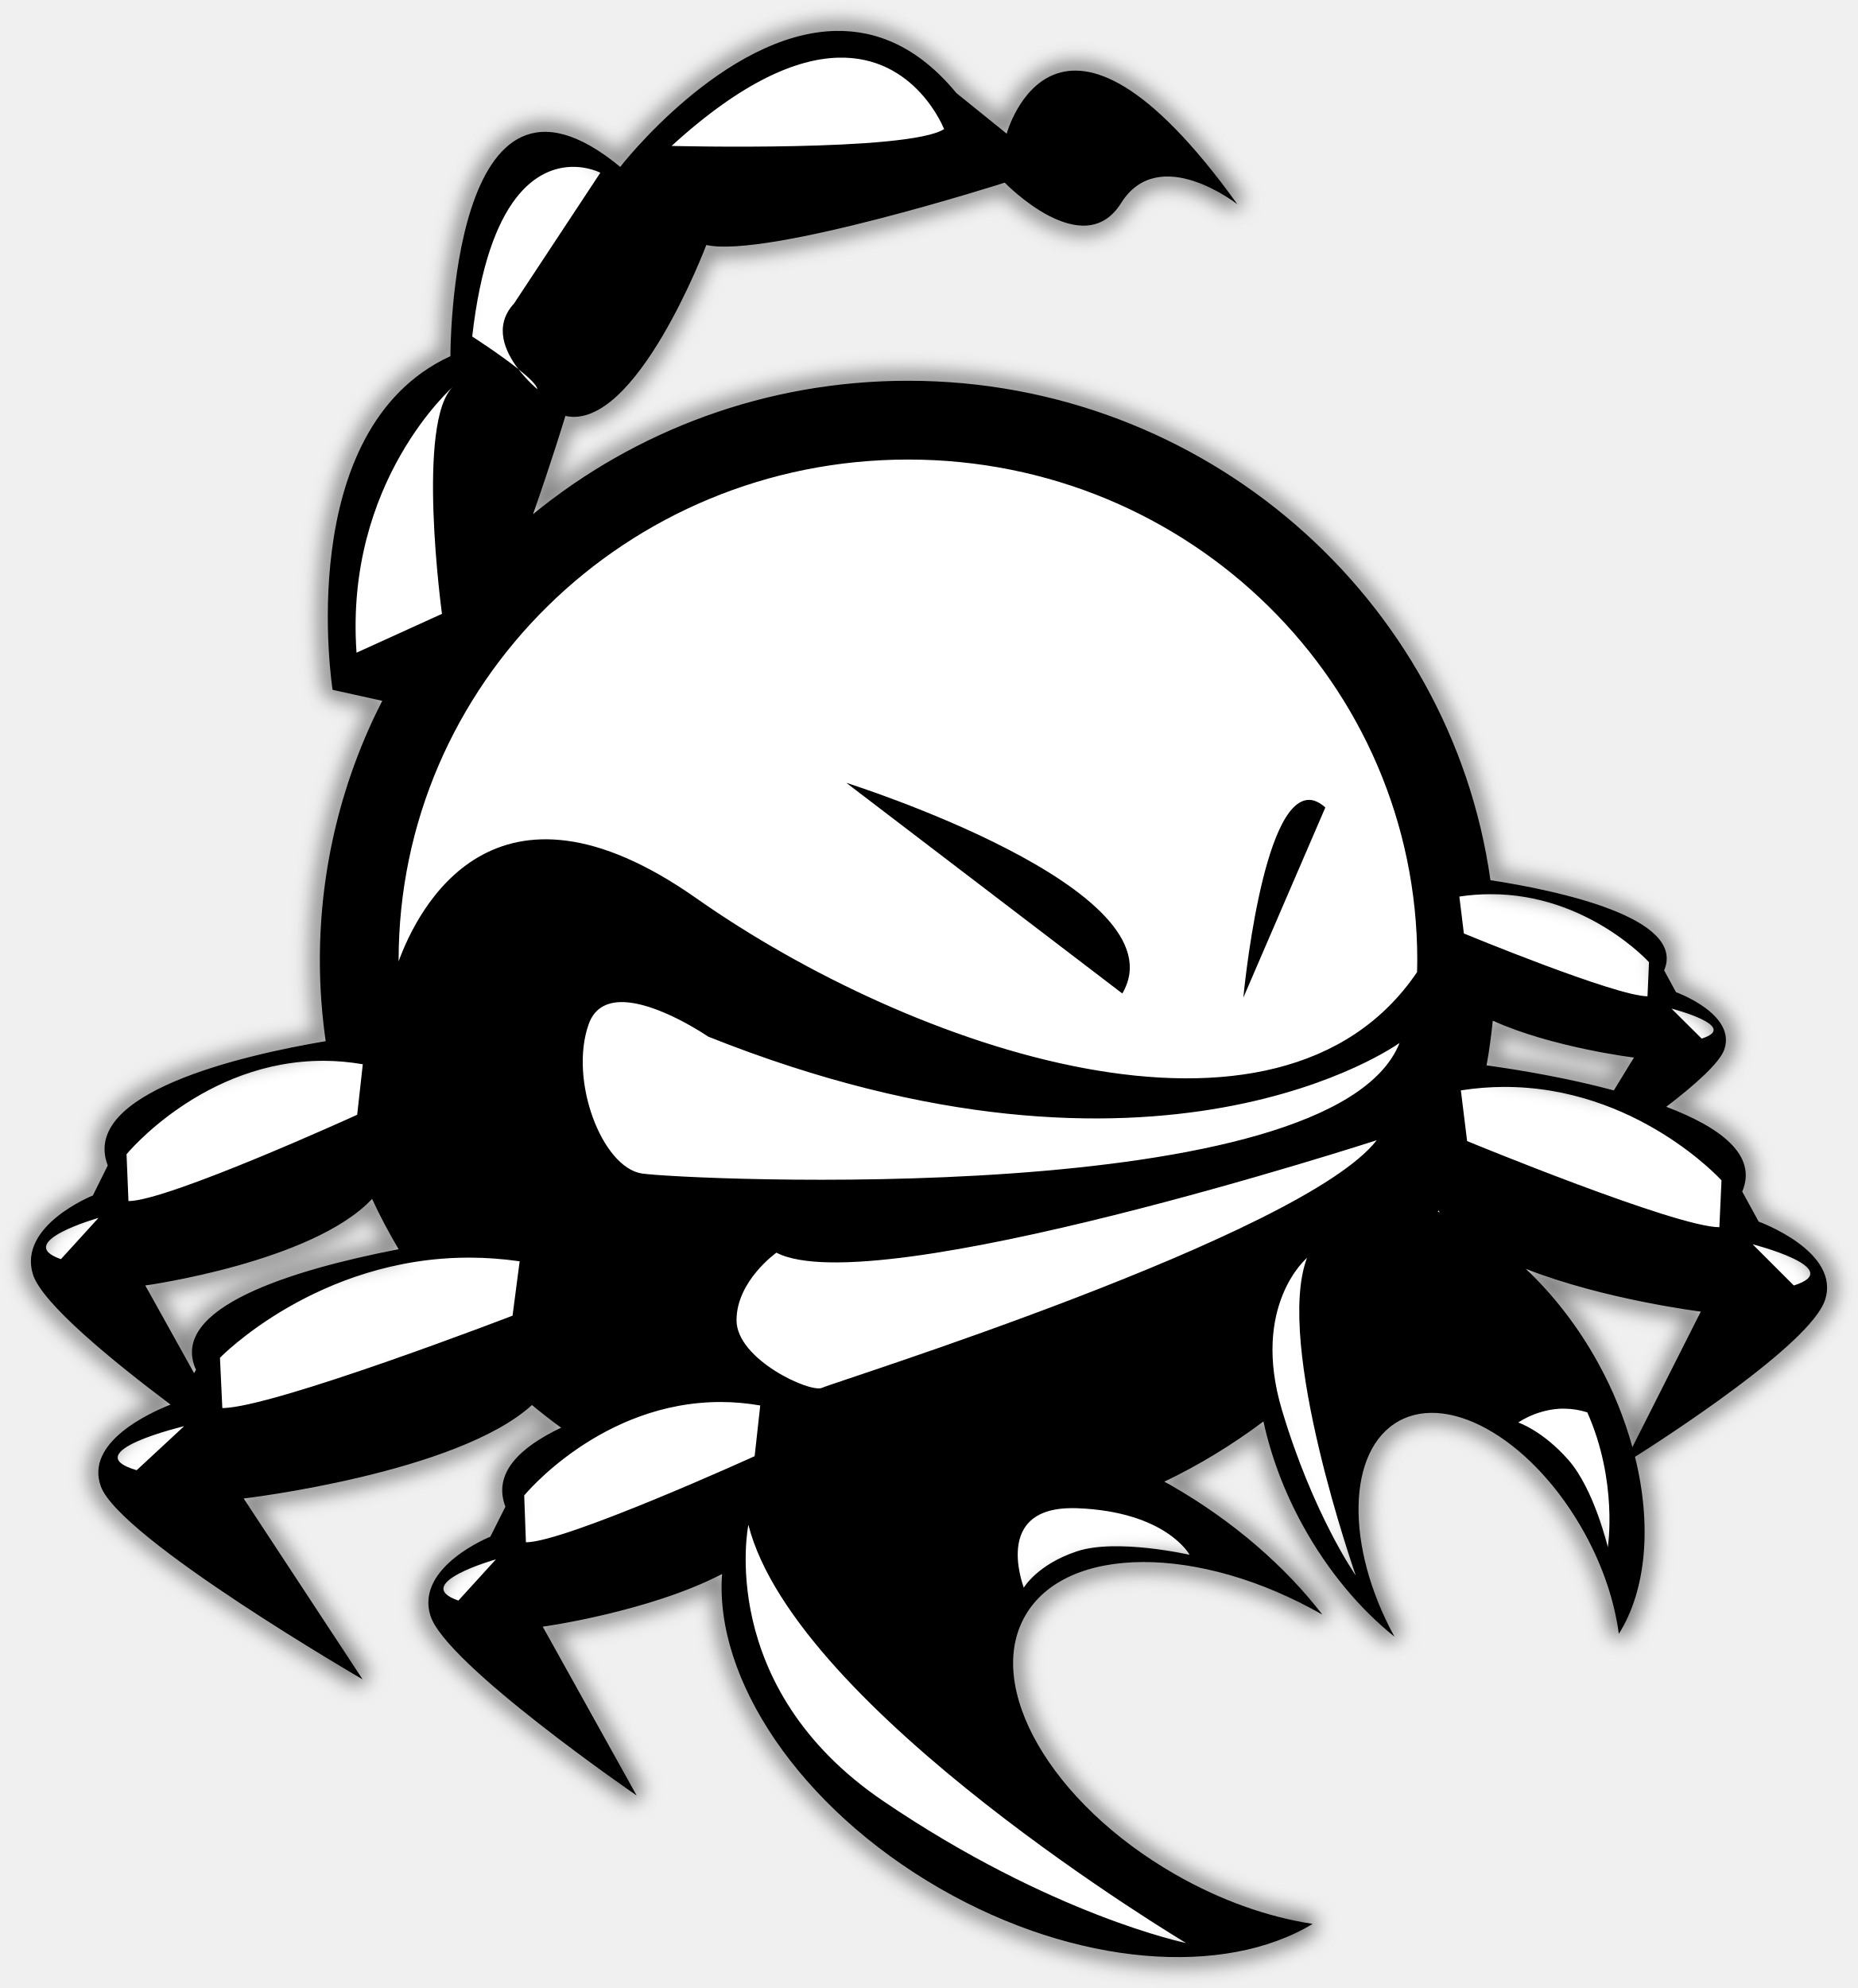
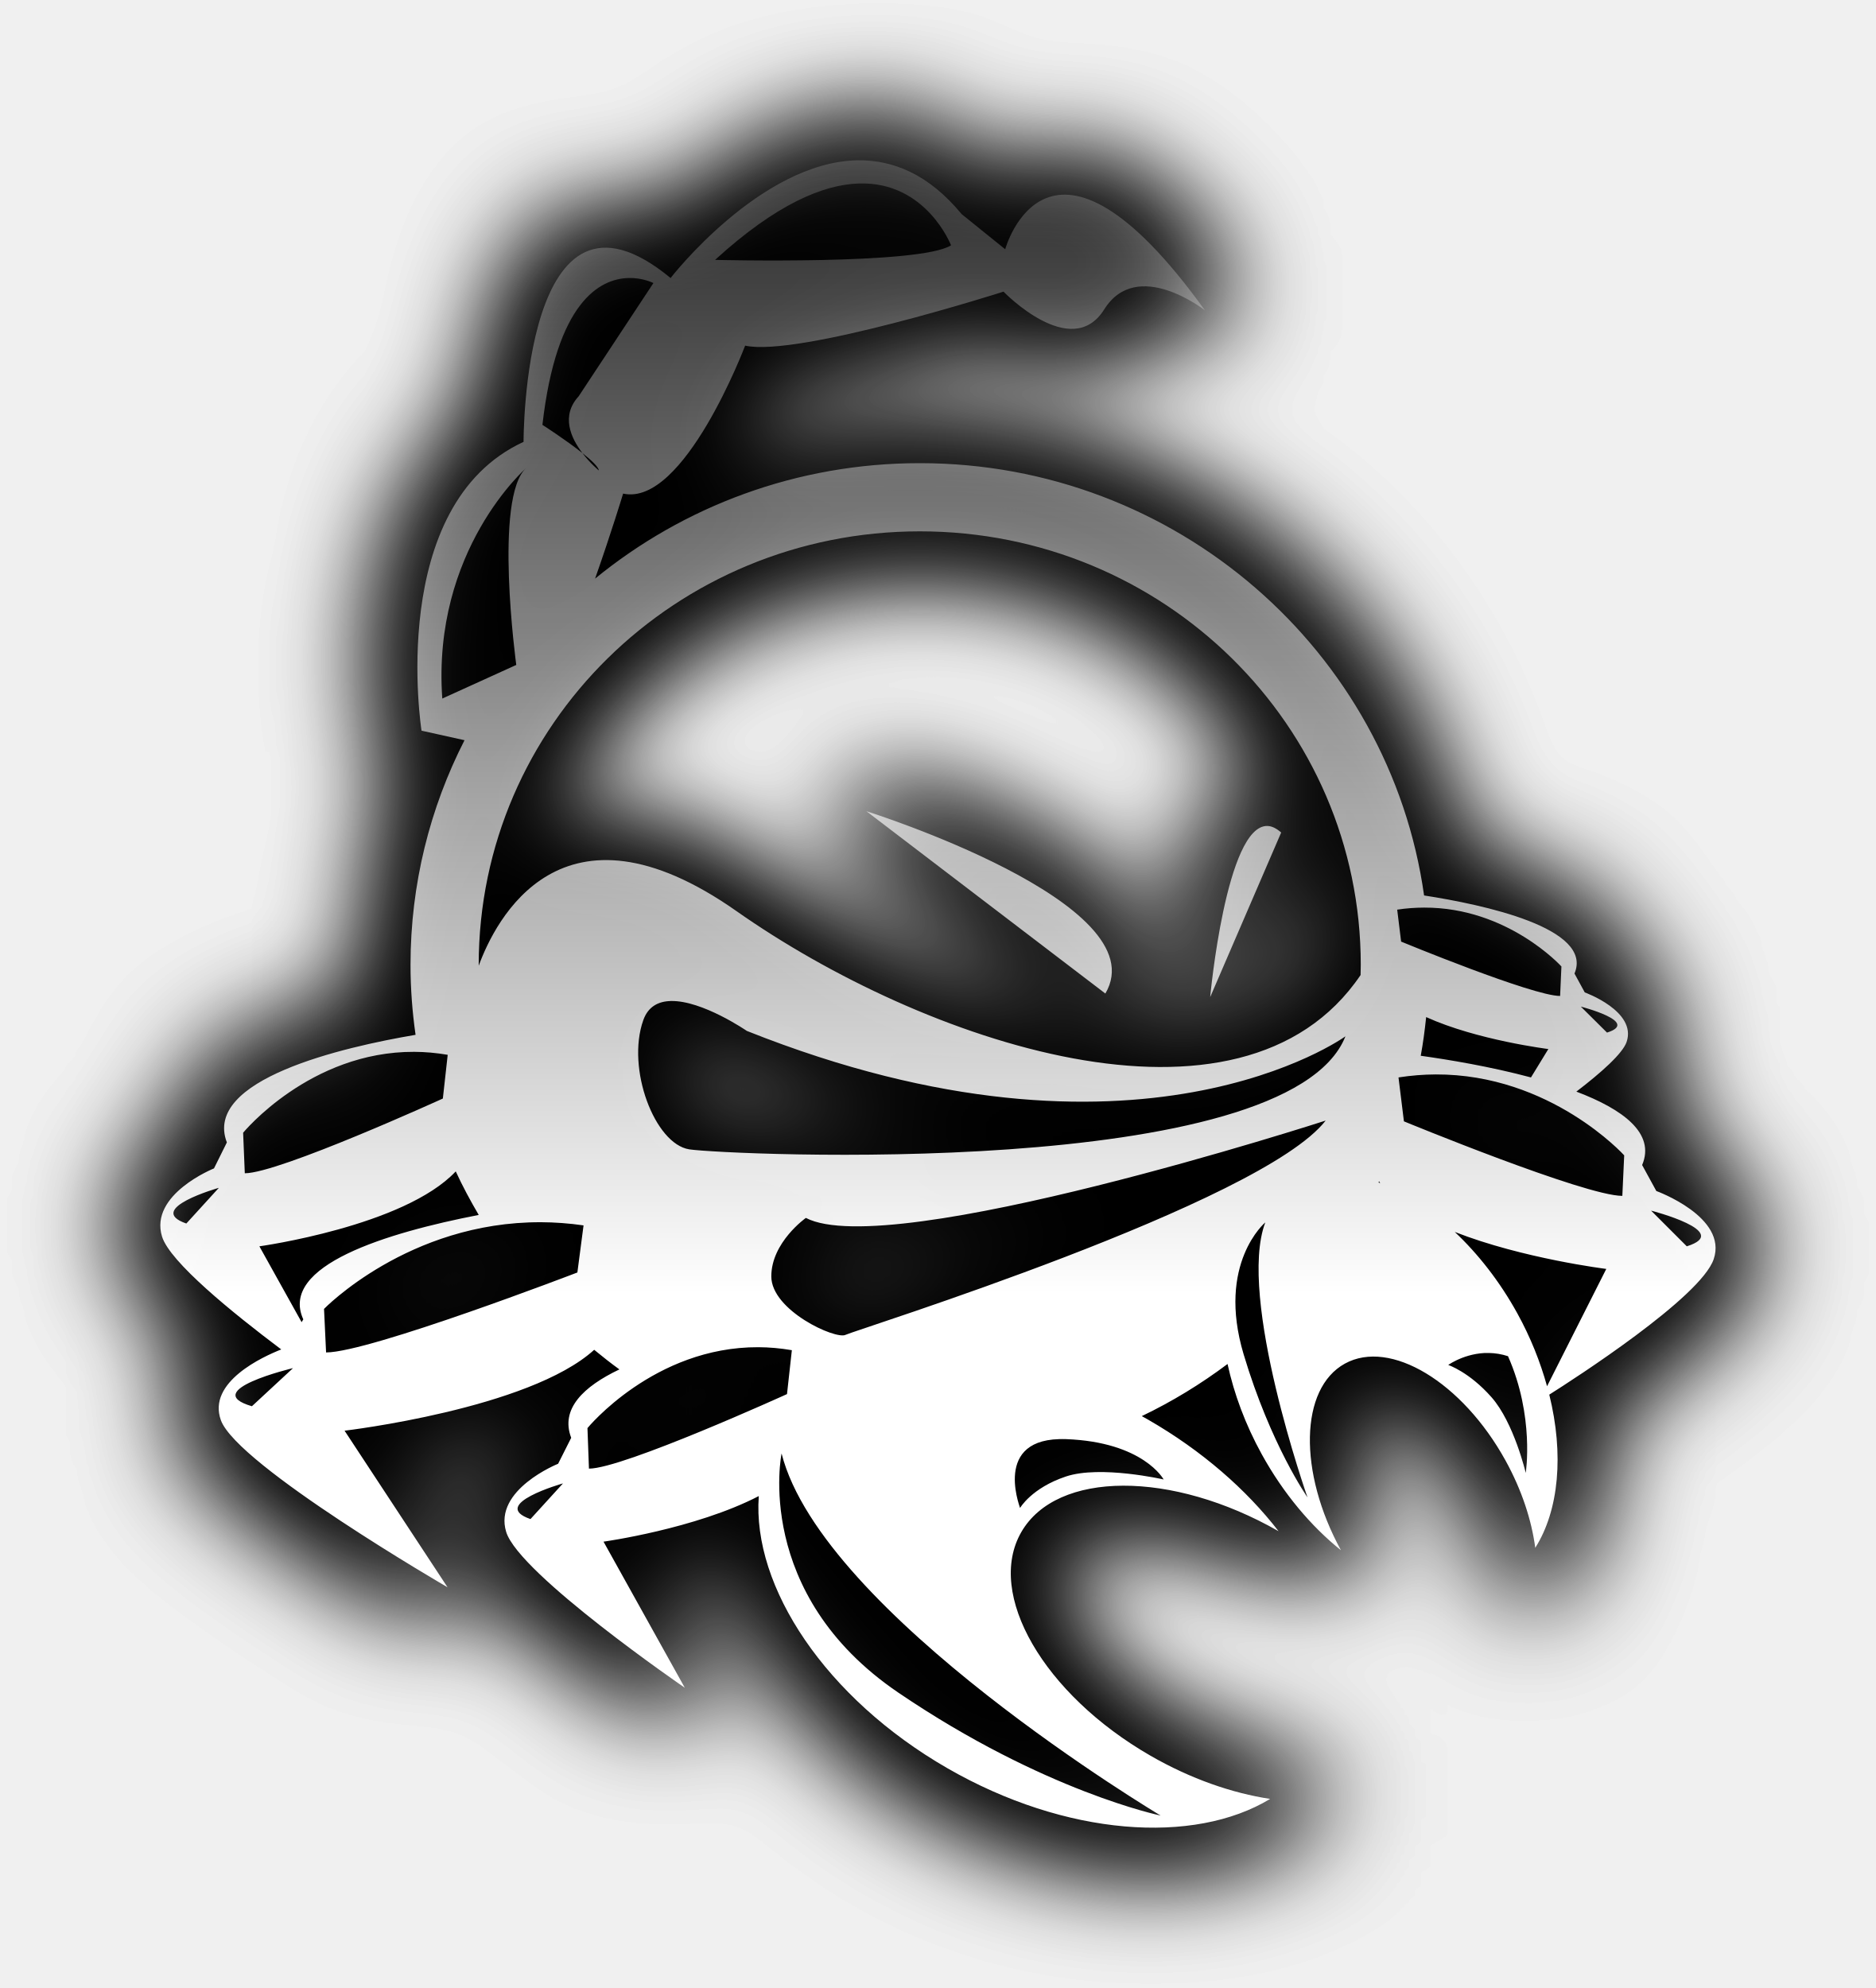
- <svg xmlns="http://www.w3.org/2000/svg" width="216.968" height="232.105" id="svg3407" version="1.1">
-   <defs id="defs3409">
-     <filter color-interpolation-filters="sRGB" id="filter6636">
-       <feGaussianBlur stdDeviation="1.087" id="feGaussianBlur6638" />
+ <svg xmlns="http://www.w3.org/2000/svg" xmlns:xlink="http://www.w3.org/1999/xlink" width="263.15" height="278.896" id="svg2" version="1.1" style="display:inline;enable-background:new">
+   <defs id="defs4">
+     <linearGradient id="linearGradient4050">
+       <stop style="stop-color:#ffffff;stop-opacity:1;" offset="0" id="stop4052" />
+       <stop style="stop-color:#ffffff;stop-opacity:0;" offset="1" id="stop4054" />
+     </linearGradient>
+     <filter id="filter4907" color-interpolation-filters="sRGB">
+       <feGaussianBlur stdDeviation="7.912" id="feGaussianBlur4909" />
    </filter>
+     <linearGradient xlink:href="#linearGradient4050" id="linearGradient7255" gradientUnits="userSpaceOnUse" x1="1887.087" y1="889.596" x2="1887.087" y2="699.92" gradientTransform="matrix(-1,0,0,1,2578,-367.6955)" />
  </defs>
-   <g id="layer1" transform="translate(-242.9448,-450.5952)">
-     <g style="display:inline" id="fred" transform="matrix(-1,0,0,1,1125.217,466.6479)">
-       <path style="color:#000000;fill:#ffffff;fill-opacity:1;stroke:#7d7d7d;stroke-width:2;stroke-linecap:square;stroke-linejoin:bevel;stroke-miterlimit:4;stroke-opacity:1;stroke-dasharray:none;marker:none;visibility:visible;display:inline;overflow:visible;filter:url(#filter6636)" d="m 784.648,-12.442 c 13.093,0.234 25.197,15.874 25.197,15.874 19.955,-16.469 19.83,22.098 19.83,22.098 18.564,8.568 13.758,38.955 13.758,38.955 l -5.795,1.285 c 4.653,9.114 7.282,19.403 7.282,30.287 0,3.213 -0.238,6.354 -0.68,9.449 9.819,1.663 28.715,6.023 25.449,14.514 l 1.739,3.502 c 0,0 8.757,3.503 7.005,9.197 -1.051,3.414 -9.478,10.26 -16.076,15.219 2.406,0.95 10.019,4.389 8.139,9.55 -2.224,6.101 -30.565,22.527 -30.565,22.527 l 13.884,-21.115 c 0,0 -24.899,-2.933 -33.664,-10.91 -1.109,0.912 -2.235,1.803 -3.402,2.646 4.824,2.294 8.001,5.323 6.501,9.222 l 1.764,3.502 c 0,0 8.757,3.503 7.005,9.197 -1.753,5.694 -24.089,21.015 -24.089,21.015 l 10.961,-19.704 c 0,0 -12.383,-1.714 -20.939,-6.148 0.899,12.249 -9.013,27.252 -25.45,36.713 -15.923,9.165 -33.235,10.362 -43.516,4.132 5.11,-0.772 10.715,-2.706 16.126,-5.821 14.43,-8.306 22.237,-21.821 17.437,-30.161 -4.784,-8.312 -20.307,-8.348 -34.697,-0.126 4.343,-5.621 10.328,-10.864 17.588,-15.043 0.286,-0.165 0.57,-0.319 0.857,-0.479 -4.101,-1.965 -7.967,-4.333 -11.566,-7.03 -0.87,3.996 -2.389,8.139 -4.611,12.17 -2.935,5.324 -6.663,9.725 -10.684,12.952 5.774,-10.551 5.566,-21.812 -0.529,-25.172 -6.116,-3.372 -15.836,2.496 -21.67,13.077 -2.188,3.968 -3.515,8.049 -4.006,11.767 -3.21,-5.082 -3.878,-12.638 -1.89,-20.662 -3.368,-2.131 -20.425,-13.116 -22.174,-18.268 -1.933,-5.694 7.736,-9.197 7.736,-9.197 l 1.915,-3.502 c -1.823,-4.298 2.633,-7.538 8.869,-9.903 -3.369,-2.574 -6.25,-5.145 -6.778,-6.702 -1.406,-4.145 5.644,-6.677 5.644,-6.677 l 1.386,-2.545 c -2.606,-6.143 12.368,-9.307 20.284,-10.533 4.637,-32.923 33.393,-58.307 68.008,-58.307 16.619,0 31.891,5.842 43.793,15.572 -2.223,-6.319 -3.78,-11.465 -3.78,-11.465 -8.229,1.811 -16.454,-19.956 -16.454,-19.956 -7.132,1.57 -34.848,-7.282 -34.848,-7.282 0,0 -9.149,9.47 -13.581,2.394 -4.433,-7.075 -13.581,0.126 -13.581,0.126 21.139,-29.383 26.936,-8.24 26.936,-8.24 l 5.871,-4.737 c 4.461,-5.413 9.325,-7.341 14.06,-7.257 z m -76.701,115.555 c -6.851,3.114 -16.479,4.309 -16.479,4.309 l 2.343,3.83 c 5.533,-1.477 11.084,-2.392 14.866,-2.923 -0.32,-1.714 -0.545,-3.459 -0.731,-5.216 z m 130.875,20.813 c -0.93,2.016 -1.98,3.966 -3.099,5.871 12.371,2.401 26.969,6.826 23.66,14.085 l 0.227,0.378 5.695,-10.23 c 0,0 -19.529,-2.704 -26.482,-10.104 z m -124.526,1.335 c -0.056,0.082 -0.093,0.171 -0.151,0.252 0.077,-0.03 0.149,-0.072 0.227,-0.101 -0.025,-0.05 -0.05,-0.101 -0.076,-0.151 z m -10.205,6.828 c -9.144,3.591 -20.435,4.989 -20.435,4.989 l 7.987,15.824 c 0.906,-3.262 2.212,-6.572 4.006,-9.827 2.375,-4.309 5.288,-8.016 8.441,-10.986 z" id="path4615" />
-       <path id="outline" d="m 784.648,-12.442 c 13.093,0.234 25.197,15.874 25.197,15.874 19.955,-16.469 19.83,22.098 19.83,22.098 18.564,8.568 13.758,38.955 13.758,38.955 l -5.795,1.285 c 4.653,9.114 7.282,19.403 7.282,30.287 0,3.213 -0.238,6.354 -0.68,9.449 9.819,1.663 28.715,6.023 25.449,14.514 l 1.739,3.502 c 0,0 8.757,3.503 7.005,9.197 -1.051,3.414 -9.478,10.26 -16.076,15.219 2.406,0.95 10.019,4.389 8.139,9.55 -2.224,6.101 -30.565,22.527 -30.565,22.527 l 13.884,-21.115 c 0,0 -24.899,-2.933 -33.664,-10.91 -1.109,0.912 -2.235,1.803 -3.402,2.646 4.824,2.294 8.001,5.323 6.501,9.222 l 1.764,3.502 c 0,0 8.757,3.503 7.005,9.197 -1.753,5.694 -24.089,21.015 -24.089,21.015 l 10.961,-19.704 c 0,0 -12.383,-1.714 -20.939,-6.148 0.899,12.249 -9.013,27.252 -25.45,36.713 -15.923,9.165 -33.235,10.362 -43.516,4.132 5.11,-0.772 10.715,-2.706 16.126,-5.821 14.43,-8.306 22.237,-21.821 17.437,-30.161 -4.784,-8.312 -20.307,-8.348 -34.697,-0.126 4.343,-5.621 10.328,-10.864 17.588,-15.043 0.286,-0.165 0.57,-0.319 0.857,-0.479 -4.101,-1.965 -7.967,-4.333 -11.566,-7.03 -0.87,3.996 -2.389,8.139 -4.611,12.17 -2.935,5.324 -6.663,9.725 -10.684,12.952 5.774,-10.551 5.566,-21.812 -0.529,-25.172 -6.116,-3.372 -15.836,2.496 -21.67,13.077 -2.188,3.968 -3.515,8.049 -4.006,11.767 -3.21,-5.082 -3.878,-12.638 -1.89,-20.662 -3.368,-2.131 -20.425,-13.116 -22.174,-18.268 -1.933,-5.694 7.736,-9.197 7.736,-9.197 l 1.915,-3.502 c -1.823,-4.298 2.633,-7.538 8.869,-9.903 -3.369,-2.574 -6.25,-5.145 -6.778,-6.702 -1.406,-4.145 5.644,-6.677 5.644,-6.677 l 1.386,-2.545 c -2.606,-6.143 12.368,-9.307 20.284,-10.533 4.637,-32.923 33.393,-58.307 68.008,-58.307 16.619,0 31.891,5.842 43.793,15.572 -2.223,-6.319 -3.78,-11.465 -3.78,-11.465 -8.229,1.811 -16.454,-19.956 -16.454,-19.956 -7.132,1.57 -34.848,-7.282 -34.848,-7.282 0,0 -9.149,9.47 -13.581,2.394 -4.433,-7.075 -13.581,0.126 -13.581,0.126 21.139,-29.383 26.936,-8.24 26.936,-8.24 l 5.871,-4.737 c 4.461,-5.413 9.325,-7.341 14.06,-7.257 z m -0.201,3.124 c -9.096,-0.285 -12.422,8.341 -12.422,8.34 4.174,2.669 31.824,1.965 31.824,1.965 -8.295,-7.576 -14.637,-10.156 -19.402,-10.306 z m 31.119,12.75 c -1.991,-0.062 -3.402,0.68 -3.402,0.68 l 10.079,15.27 c 2.433,2.64 1.043,5.634 -0.504,7.66 -1.209,0.964 -2.166,1.862 -2.217,2.343 0,0 1.143,-0.937 2.217,-2.343 2.248,-1.793 5.392,-3.805 5.392,-3.805 C 825.232,6.589 819.366,3.551 815.565,3.432 z m 13.733,25.601 c 4.457,3.952 1.361,26.583 1.361,26.583 l 9.978,4.536 C 842.055,40.112 829.298,29.033 829.298,29.033 z m -53.066,8.567 c -32.93,0 -59.466,26.179 -59.466,58.458 0,0.466 0.015,0.922 0.025,1.386 16.162,23.895 59.177,8.94 84.159,-8.617 23.708,-16.661 32.584,1.371 34.772,7.358 5e-5,-0.043 0,-0.084 0,-0.126 0,-32.279 -26.561,-58.458 -59.491,-58.458 z m 7.207,37.746 -32.228,24.593 c -7.183,-12.19 32.228,-24.593 32.228,-24.593 z m -54.099,1.991 c 5.586,-0.179 7.736,23.081 7.736,23.081 l -9.575,-22.199 c 0.653,-0.571 1.261,-0.863 1.839,-0.882 z m -21.115,11.011 c -11.293,-0.045 -18.52,7.937 -18.52,7.937 l 0.176,3.981 c 3.69,0 21.443,-7.332 21.443,-7.332 l 0.529,-4.309 c -1.252,-0.194 -2.46,-0.272 -3.628,-0.277 z m 101.596,12.599 c -4.248,-0.106 -10.255,4.032 -10.255,4.032 -52.784,21.051 -80.733,0.731 -80.733,0.731 7.763,19.598 83.835,15.971 88.493,15.244 4.658,-0.726 8.526,-10.904 6.198,-17.437 -0.655,-1.837 -2.042,-2.529 -3.704,-2.57 z m -122.737,0.756 c 0,0 -8.097,2.069 -3.528,3.502 l 3.528,-3.502 z m 20.863,1.411 c -6.851,3.114 -16.479,4.309 -16.479,4.309 l 2.343,3.83 c 5.533,-1.477 11.084,-2.392 14.866,-2.923 -0.32,-1.714 -0.545,-3.459 -0.731,-5.216 z M 844.416,107.8 c -1.456,0.007 -2.95,0.136 -4.51,0.403 l 0.655,5.896 c 0,0 22.111,10.079 26.709,10.079 l 0.227,-5.468 c 0,0 -9.01,-10.973 -23.081,-10.91 z m -137.729,3.049 c -15.52,-0.062 -25.449,10.91 -25.449,10.91 l 0.252,5.468 c 5.072,0 29.456,-10.054 29.456,-10.054 l 0.731,-5.921 c -1.721,-0.267 -3.384,-0.397 -4.989,-0.403 z m 14.816,6.224 c 8.68,11.166 63.421,28.245 64.757,28.901 1.336,0.657 10.003,-3.289 10.003,-7.887 0,-4.598 -4.661,-7.887 -4.661,-7.887 -11.349,5.912 -70.099,-13.128 -70.099,-13.128 z m 117.319,6.854 c -0.93,2.016 -1.98,3.966 -3.099,5.871 12.371,2.401 26.969,6.826 23.66,14.085 l 0.227,0.378 5.695,-10.23 c 0,0 -19.529,-2.704 -26.482,-10.104 z m -124.526,1.335 c -0.056,0.082 -0.093,0.171 -0.151,0.252 0.077,-0.03 0.149,-0.072 0.227,-0.101 -0.025,-0.05 -0.05,-0.101 -0.076,-0.151 z m 156.476,0.882 4.384,4.813 c 5.694,-1.971 -4.384,-4.813 -4.384,-4.813 z m -193.163,3.074 c 0,0 -11.092,2.842 -4.813,4.813 l 4.813,-4.813 z m 149.723,1.562 c -1.848,0.007 -3.765,0.142 -5.745,0.428 l 0.832,6.35 c 0,0 28.054,10.785 33.891,10.785 l 0.277,-5.871 c 0,0 -11.394,-11.758 -29.254,-11.692 z m -97.69,0.025 c 3.828,10.07 -5.695,37.091 -5.695,37.091 0,0 4.95,-7.04 8.617,-19.301 3.668,-12.261 -2.923,-17.789 -2.923,-17.789 z m -25.55,1.285 c -9.144,3.591 -20.435,4.989 -20.435,4.989 l 7.987,15.824 c 0.906,-3.262 2.212,-6.572 4.006,-9.827 2.375,-4.309 5.288,-8.016 8.441,-10.986 z m 93.911,15.547 c -1.456,0.007 -2.95,0.136 -4.51,0.403 l 0.655,5.921 c 0,0 22.111,10.054 26.709,10.054 l 0.202,-5.468 c 0,0 -8.984,-10.973 -23.056,-10.911 z m -97.917,0.781 c -0.209,-0.011 -0.413,-0.006 -0.63,0 -0.803,0.015 -1.652,0.143 -2.545,0.428 -3.598,8.106 -2.394,15.748 -2.394,15.748 0,0 1.59,-6.775 4.611,-10.205 3.021,-3.43 5.846,-4.359 5.846,-4.359 0.377,0.287 -1.755,-1.448 -4.888,-1.613 z m 160.684,2.041 5.543,5.14 c 7.227,-2.112 -5.543,-5.14 -5.543,-5.14 z m -103.309,9.575 c -0.298,-0.008 -0.606,-0.012 -0.932,0 -10.46,0.387 -13.178,5.443 -13.178,5.443 0,0 8.529,-1.953 13.178,-0.403 4.649,1.55 6.198,4.258 6.198,4.258 -0.375,0.751 3.971,-9.037 -5.266,-9.298 z m 37.418,1.94 c -5.506,21.643 -51.126,48.833 -51.126,48.833 0,0 15.711,-3.225 35.377,-16.58 19.666,-13.354 15.748,-32.253 15.748,-32.253 z m 29.481,4.032 4.384,4.813 c 5.694,-1.971 -4.384,-4.813 -4.384,-4.813 z" style="color:#000000;fill:#000000;fill-opacity:1;stroke:none;stroke-width:7;marker:none;visibility:visible;display:inline;overflow:visible" />
-     </g>
+   <g id="layer2" style="display:inline" transform="translate(-668.425,-340.3415)">
+     <use x="0" y="0" xlink:href="#use7262" id="use7264" width="1920" height="1200" />
+     <path id="use7262" d="m 811.295,362.832 c 13.619,0.243 26.209,16.512 26.209,16.512 20.757,-17.13 20.627,22.985 20.627,22.985 19.31,8.912 14.31,40.519 14.31,40.519 l -6.028,1.337 c 4.84,9.48 7.574,20.182 7.574,31.503 0,3.342 -0.248,6.61 -0.708,9.828 10.213,1.73 29.868,6.265 26.471,15.097 l 1.808,3.643 c 0,0 9.109,3.644 7.286,9.566 -1.093,3.551 -9.858,10.671 -16.721,15.83 2.503,0.988 10.421,4.565 8.466,9.933 -2.313,6.346 -31.792,23.431 -31.792,23.431 l 14.441,-21.963 c 0,0 -25.899,-3.051 -35.016,-11.349 -1.154,0.948 -2.325,1.876 -3.538,2.752 5.018,2.386 8.322,5.536 6.762,9.593 l 1.835,3.643 c 0,0 9.109,3.644 7.286,9.566 -1.823,5.922 -25.056,21.858 -25.056,21.858 l 11.401,-20.496 c 0,0 -12.88,-1.783 -21.78,-6.395 0.935,12.741 -9.375,28.347 -26.471,38.187 -16.563,9.533 -34.57,10.778 -45.263,4.298 5.316,-0.803 11.146,-2.815 16.774,-6.054 15.009,-8.639 23.13,-22.697 18.137,-31.372 -4.976,-8.646 -21.123,-8.684 -36.09,-0.131 4.518,-5.847 10.743,-11.3 18.294,-15.647 0.297,-0.171 0.593,-0.332 0.891,-0.498 -4.266,-2.044 -8.287,-4.507 -12.03,-7.312 -0.905,4.157 -2.485,8.466 -4.796,12.659 -3.053,5.538 -6.931,10.115 -11.113,13.472 6.006,-10.975 5.79,-22.688 -0.55,-26.183 -6.362,-3.507 -16.472,2.596 -22.54,13.603 -2.276,4.127 -3.656,8.372 -4.167,12.24 -3.338,-5.287 -4.034,-13.146 -1.966,-21.492 -3.503,-2.216 -21.245,-13.642 -23.064,-19.002 -2.01,-5.922 8.046,-9.566 8.046,-9.566 l 1.992,-3.643 c -1.897,-4.471 2.739,-7.84 9.226,-10.3 -3.504,-2.678 -6.5,-5.352 -7.05,-6.972 -1.462,-4.311 5.871,-6.945 5.871,-6.945 l 1.442,-2.647 c -2.711,-6.39 12.864,-9.681 21.099,-10.955 4.823,-34.245 34.734,-60.648 70.739,-60.648 17.287,0 33.171,6.077 45.552,16.197 -2.312,-6.572 -3.932,-11.925 -3.932,-11.925 -8.559,1.884 -17.115,-20.758 -17.115,-20.758 -7.418,1.633 -36.247,-7.574 -36.247,-7.574 0,0 -9.517,9.851 -14.127,2.49 -4.611,-7.359 -14.127,0.131 -14.127,0.131 21.988,-30.563 28.018,-8.57 28.018,-8.57 l 6.107,-4.927 c 4.641,-5.63 9.699,-7.636 14.625,-7.548 z m -0.21,3.25 c -9.461,-0.296 -12.921,8.675 -12.921,8.675 4.341,2.776 33.102,2.044 33.102,2.044 -8.629,-7.88 -15.225,-10.564 -20.181,-10.72 z m 32.368,13.262 c -2.071,-0.065 -3.538,0.708 -3.538,0.708 l 10.484,15.883 c 2.531,2.746 1.085,5.86 -0.524,7.968 -1.258,1.003 -2.253,1.936 -2.306,2.437 0,0 1.189,-0.975 2.306,-2.437 2.339,-1.865 5.609,-3.958 5.609,-3.958 -1.975,-17.317 -8.077,-20.477 -12.03,-20.6 z m 14.284,26.629 c 4.636,4.11 1.415,27.65 1.415,27.651 l 10.379,4.718 c 1.475,-20.845 -11.794,-32.368 -11.794,-32.368 z m -55.197,8.911 c -34.252,0 -61.853,27.23 -61.854,60.805 0,0.485 0.015,0.959 0.026,1.441 16.811,24.855 61.553,9.299 87.539,-8.963 24.659,-17.33 33.893,1.426 36.169,7.653 0,-0.044 0,-0.087 0,-0.131 0,-33.575 -27.628,-60.805 -61.88,-60.805 z m 7.496,39.261 -33.522,25.58 c -7.472,-12.679 33.522,-25.58 33.522,-25.58 z m -56.271,2.071 c 5.811,-0.186 8.046,24.008 8.046,24.008 l -9.96,-23.09 c 0.679,-0.594 1.312,-0.898 1.913,-0.917 z m -21.963,11.453 c -11.746,-0.047 -19.264,8.256 -19.264,8.256 l 0.183,4.141 c 3.838,0 22.304,-7.627 22.304,-7.627 l 0.55,-4.482 c -1.302,-0.202 -2.559,-0.283 -3.774,-0.288 z m 105.675,13.105 c -4.419,-0.11 -10.667,4.193 -10.667,4.193 -54.904,21.896 -83.974,0.76 -83.974,0.76 8.074,20.385 87.201,16.612 92.047,15.857 4.846,-0.756 8.869,-11.341 6.447,-18.137 -0.681,-1.911 -2.124,-2.63 -3.853,-2.673 z m -127.665,0.786 c 0,0 -8.422,2.152 -3.669,3.643 l 3.669,-3.643 z m 21.701,1.468 c -7.126,3.239 -17.141,4.482 -17.141,4.482 l 2.438,3.984 c 5.755,-1.537 11.529,-2.488 15.463,-3.04 -0.333,-1.783 -0.567,-3.598 -0.76,-5.425 z m 141.949,4.875 c -1.514,0.007 -3.069,0.142 -4.691,0.419 l 0.681,6.133 c 0,0 22.999,10.484 27.782,10.484 l 0.236,-5.687 c 0,0 -9.371,-11.413 -24.008,-11.349 z m -143.26,3.171 c -16.143,-0.065 -26.471,11.349 -26.471,11.349 l 0.262,5.687 c 5.276,0 30.639,-10.457 30.639,-10.457 l 0.76,-6.159 c -1.79,-0.278 -3.519,-0.413 -5.19,-0.419 z m 15.411,6.474 c 9.028,11.615 65.968,29.379 67.358,30.062 1.39,0.683 10.405,-3.421 10.405,-8.204 0,-4.783 -4.849,-8.204 -4.849,-8.204 -11.805,6.149 -72.914,-13.655 -72.914,-13.655 z m 122.03,7.129 c -0.967,2.097 -2.06,4.125 -3.224,6.107 12.868,2.498 28.052,7.1 24.61,14.651 l 0.236,0.393 5.923,-10.641 c 0,0 -20.313,-2.813 -27.546,-10.51 z m -129.526,1.389 c -0.058,0.086 -0.096,0.177 -0.157,0.262 0.081,-0.031 0.155,-0.074 0.236,-0.105 -0.026,-0.052 -0.052,-0.105 -0.079,-0.157 z m 162.759,0.917 4.561,5.006 c 5.922,-2.05 -4.561,-5.006 -4.561,-5.006 z m -200.92,3.198 c 0,0 -11.538,2.956 -5.006,5.006 l 5.006,-5.006 z m 155.735,1.625 c -1.922,0.008 -3.916,0.148 -5.976,0.446 l 0.865,6.605 c 0,0 29.18,11.218 35.252,11.218 l 0.288,-6.107 c 0,0 -11.851,-12.231 -30.429,-12.161 z m -101.613,0.026 c 3.982,10.475 -5.923,38.58 -5.923,38.58 0,0 5.149,-7.323 8.963,-20.076 3.815,-12.754 -3.04,-18.504 -3.04,-18.504 z m -26.576,1.337 c -9.512,3.735 -21.256,5.189 -21.256,5.189 l 8.308,16.459 c 0.942,-3.393 2.301,-6.836 4.167,-10.222 2.471,-4.482 5.501,-8.338 8.78,-11.427 z m 97.682,16.171 c -1.514,0.007 -3.069,0.142 -4.691,0.419 l 0.681,6.159 c 0,0 22.999,10.458 27.782,10.458 l 0.21,-5.687 c 0,0 -9.345,-11.413 -23.981,-11.349 z m -101.849,0.813 c -0.217,-0.011 -0.429,-0.006 -0.655,0 -0.835,0.015 -1.719,0.149 -2.647,0.446 -3.743,8.431 -2.49,16.381 -2.49,16.381 0,0 1.654,-7.047 4.796,-10.615 3.143,-3.568 6.08,-4.534 6.08,-4.534 0.392,0.298 -1.825,-1.506 -5.085,-1.677 z m 167.136,2.123 5.766,5.347 c 7.517,-2.197 -5.766,-5.347 -5.766,-5.347 z m -107.458,9.96 c -0.31,-0.008 -0.63,-0.012 -0.97,0 -10.88,0.403 -13.707,5.661 -13.707,5.661 0,0 8.872,-2.031 13.707,-0.419 4.835,1.612 6.447,4.429 6.447,4.429 -0.39,0.781 4.13,-9.4 -5.478,-9.671 z m 38.921,2.018 c -5.728,22.512 -53.178,50.793 -53.178,50.793 0,0 16.342,-3.355 36.798,-17.246 20.456,-13.891 16.381,-33.548 16.381,-33.548 z m 30.665,4.193 4.56,5.006 c 5.922,-2.05 -4.56,-5.006 -4.56,-5.006 z" style="color:#000000;fill:#000000;fill-opacity:1;stroke:#000000;stroke-width:7;stroke-opacity:1;marker:none;visibility:visible;display:inline;overflow:visible;filter:url(#filter4907)" transform="matrix(-1,0,0,1,1600,0)" />
+     <path id="path4901" d="m 788.705,362.832 c -13.619,0.243 -26.209,16.512 -26.209,16.512 -20.757,-17.13 -20.627,22.985 -20.627,22.985 -19.31,8.912 -14.31,40.519 -14.31,40.519 l 6.028,1.337 c -4.84,9.48 -7.574,20.182 -7.574,31.503 0,3.342 0.248,6.61 0.708,9.828 -10.213,1.73 -29.868,6.265 -26.471,15.097 l -1.808,3.643 c 0,0 -9.109,3.644 -7.286,9.566 1.093,3.551 9.858,10.671 16.721,15.83 -2.503,0.988 -10.421,4.565 -8.466,9.933 2.313,6.346 31.792,23.431 31.792,23.431 l -14.441,-21.963 c 0,0 25.899,-3.051 35.016,-11.349 1.154,0.948 2.325,1.876 3.538,2.752 -5.018,2.386 -8.322,5.536 -6.762,9.593 l -1.835,3.643 c 0,0 -9.109,3.644 -7.286,9.566 1.823,5.922 25.056,21.858 25.056,21.858 l -11.401,-20.496 c 0,0 12.88,-1.783 21.78,-6.395 -0.935,12.741 9.375,28.347 26.471,38.187 16.563,9.533 34.57,10.778 45.263,4.298 -5.316,-0.803 -11.146,-2.815 -16.774,-6.054 -15.009,-8.639 -23.13,-22.697 -18.137,-31.372 4.976,-8.646 21.123,-8.684 36.09,-0.131 -4.518,-5.847 -10.743,-11.3 -18.294,-15.647 -0.297,-0.171 -0.593,-0.332 -0.891,-0.498 4.266,-2.044 8.287,-4.507 12.03,-7.312 0.905,4.157 2.485,8.466 4.796,12.659 3.053,5.538 6.931,10.115 11.113,13.472 -6.006,-10.975 -5.79,-22.688 0.55,-26.183 6.362,-3.507 16.472,2.596 22.54,13.603 2.276,4.127 3.656,8.372 4.167,12.24 3.338,-5.287 4.034,-13.146 1.966,-21.492 3.503,-2.216 21.245,-13.642 23.064,-19.002 2.01,-5.922 -8.046,-9.566 -8.046,-9.566 l -1.992,-3.643 c 1.897,-4.471 -2.739,-7.84 -9.226,-10.3 3.504,-2.678 6.5,-5.352 7.05,-6.972 1.462,-4.311 -5.871,-6.945 -5.871,-6.945 l -1.442,-2.647 c 2.711,-6.39 -12.864,-9.681 -21.099,-10.955 -4.823,-34.245 -34.734,-60.648 -70.739,-60.648 -17.287,0 -33.171,6.077 -45.552,16.197 2.312,-6.572 3.932,-11.925 3.932,-11.925 8.559,1.884 17.115,-20.758 17.115,-20.758 7.418,1.633 36.247,-7.574 36.247,-7.574 0,0 9.517,9.851 14.127,2.49 4.611,-7.359 14.127,0.131 14.127,0.131 -21.988,-30.563 -28.018,-8.57 -28.018,-8.57 l -6.107,-4.927 c -4.641,-5.63 -9.699,-7.636 -14.625,-7.548 z m 0.21,3.25 c 9.461,-0.296 12.921,8.675 12.921,8.675 -4.341,2.776 -33.102,2.044 -33.102,2.044 8.629,-7.88 15.225,-10.564 20.181,-10.72 z m -32.368,13.262 c 2.071,-0.065 3.538,0.708 3.538,0.708 l -10.484,15.883 c -2.531,2.746 -1.085,5.86 0.524,7.968 1.258,1.003 2.253,1.936 2.306,2.437 0,0 -1.189,-0.975 -2.306,-2.437 -2.339,-1.865 -5.609,-3.958 -5.609,-3.958 1.975,-17.317 8.077,-20.477 12.03,-20.6 z m -14.284,26.629 c -4.636,4.11 -1.415,27.65 -1.415,27.651 l -10.379,4.718 c -1.475,-20.845 11.794,-32.368 11.794,-32.368 z m 55.197,8.911 c 34.252,0 61.853,27.23 61.854,60.805 0,0.485 -0.015,0.959 -0.026,1.441 -16.811,24.855 -61.553,9.299 -87.539,-8.963 -24.659,-17.33 -33.893,1.426 -36.169,7.653 0,-0.044 0,-0.087 0,-0.131 0,-33.575 27.628,-60.805 61.88,-60.805 z m -7.496,39.261 33.522,25.58 c 7.472,-12.679 -33.522,-25.58 -33.522,-25.58 z m 56.271,2.071 c -5.811,-0.186 -8.046,24.008 -8.046,24.008 l 9.96,-23.09 c -0.679,-0.594 -1.312,-0.898 -1.913,-0.917 z m 21.963,11.453 c 11.746,-0.047 19.264,8.256 19.264,8.256 l -0.183,4.141 c -3.838,0 -22.304,-7.627 -22.304,-7.627 l -0.55,-4.482 c 1.302,-0.202 2.559,-0.283 3.774,-0.288 z m -105.675,13.105 c 4.419,-0.11 10.667,4.193 10.667,4.193 54.904,21.896 83.974,0.76 83.974,0.76 -8.074,20.385 -87.201,16.612 -92.047,15.857 -4.846,-0.756 -8.869,-11.341 -6.447,-18.137 0.681,-1.911 2.124,-2.63 3.853,-2.673 z m 127.665,0.786 c 0,0 8.422,2.152 3.669,3.643 l -3.669,-3.643 z m -21.701,1.468 c 7.126,3.239 17.141,4.482 17.141,4.482 l -2.438,3.984 c -5.755,-1.537 -11.529,-2.488 -15.463,-3.04 0.333,-1.783 0.567,-3.598 0.76,-5.425 z m -141.949,4.875 c 1.514,0.007 3.069,0.142 4.691,0.419 l -0.681,6.133 c 0,0 -22.999,10.484 -27.782,10.484 l -0.236,-5.687 c 0,0 9.371,-11.413 24.008,-11.349 z m 143.26,3.171 c 16.143,-0.065 26.471,11.349 26.471,11.349 l -0.262,5.687 c -5.276,0 -30.639,-10.457 -30.639,-10.457 l -0.76,-6.159 c 1.79,-0.278 3.519,-0.413 5.19,-0.419 z m -15.411,6.474 c -9.028,11.615 -65.968,29.379 -67.358,30.062 -1.39,0.683 -10.405,-3.421 -10.405,-8.204 0,-4.783 4.849,-8.204 4.849,-8.204 11.805,6.149 72.914,-13.655 72.914,-13.655 z m -122.03,7.129 c 0.967,2.097 2.06,4.125 3.224,6.107 -12.868,2.498 -28.052,7.1 -24.61,14.651 l -0.236,0.393 -5.923,-10.641 c 0,0 20.313,-2.813 27.546,-10.51 z m 129.526,1.389 c 0.058,0.086 0.096,0.177 0.157,0.262 -0.081,-0.031 -0.155,-0.074 -0.236,-0.105 0.026,-0.052 0.052,-0.105 0.079,-0.157 z m -162.759,0.917 -4.561,5.006 c -5.922,-2.05 4.561,-5.006 4.561,-5.006 z m 200.92,3.198 c 0,0 11.538,2.956 5.006,5.006 l -5.006,-5.006 z m -155.735,1.625 c 1.922,0.008 3.916,0.148 5.976,0.446 l -0.865,6.605 c 0,0 -29.18,11.218 -35.252,11.218 l -0.288,-6.107 c 0,0 11.851,-12.231 30.429,-12.161 z m 101.613,0.026 c -3.982,10.475 5.923,38.58 5.923,38.58 0,0 -5.149,-7.323 -8.963,-20.076 -3.815,-12.754 3.04,-18.504 3.04,-18.504 z m 26.576,1.337 c 9.512,3.735 21.256,5.189 21.256,5.189 l -8.308,16.459 c -0.942,-3.393 -2.301,-6.836 -4.167,-10.222 -2.471,-4.482 -5.501,-8.338 -8.78,-11.427 z m -97.682,16.171 c 1.514,0.007 3.069,0.142 4.691,0.419 l -0.681,6.159 c 0,0 -22.999,10.458 -27.782,10.458 l -0.21,-5.687 c 0,0 9.345,-11.413 23.981,-11.349 z m 101.849,0.813 c 0.217,-0.011 0.429,-0.006 0.655,0 0.835,0.015 1.719,0.149 2.647,0.446 3.743,8.431 2.49,16.381 2.49,16.381 0,0 -1.654,-7.047 -4.796,-10.615 -3.143,-3.568 -6.08,-4.534 -6.08,-4.534 -0.392,0.298 1.825,-1.506 5.085,-1.677 z m -167.136,2.123 -5.766,5.347 c -7.517,-2.197 5.766,-5.347 5.766,-5.347 z m 107.458,9.96 c 0.31,-0.008 0.63,-0.012 0.97,0 10.88,0.403 13.707,5.661 13.707,5.661 0,0 -8.872,-2.031 -13.707,-0.419 -4.835,1.612 -6.447,4.429 -6.447,4.429 0.39,0.781 -4.13,-9.4 5.478,-9.671 z m -38.921,2.018 c 5.728,22.512 53.178,50.793 53.178,50.793 0,0 -16.342,-3.355 -36.798,-17.246 -20.456,-13.891 -16.381,-33.548 -16.381,-33.548 z m -30.665,4.193 -4.56,5.006 c -5.922,-2.05 4.56,-5.006 4.56,-5.006 z" style="color:#000000;fill:url(#linearGradient7255);fill-opacity:1;stroke:none;stroke-width:7;marker:none;visibility:visible;display:inline;overflow:visible" />
  </g>
</svg>
